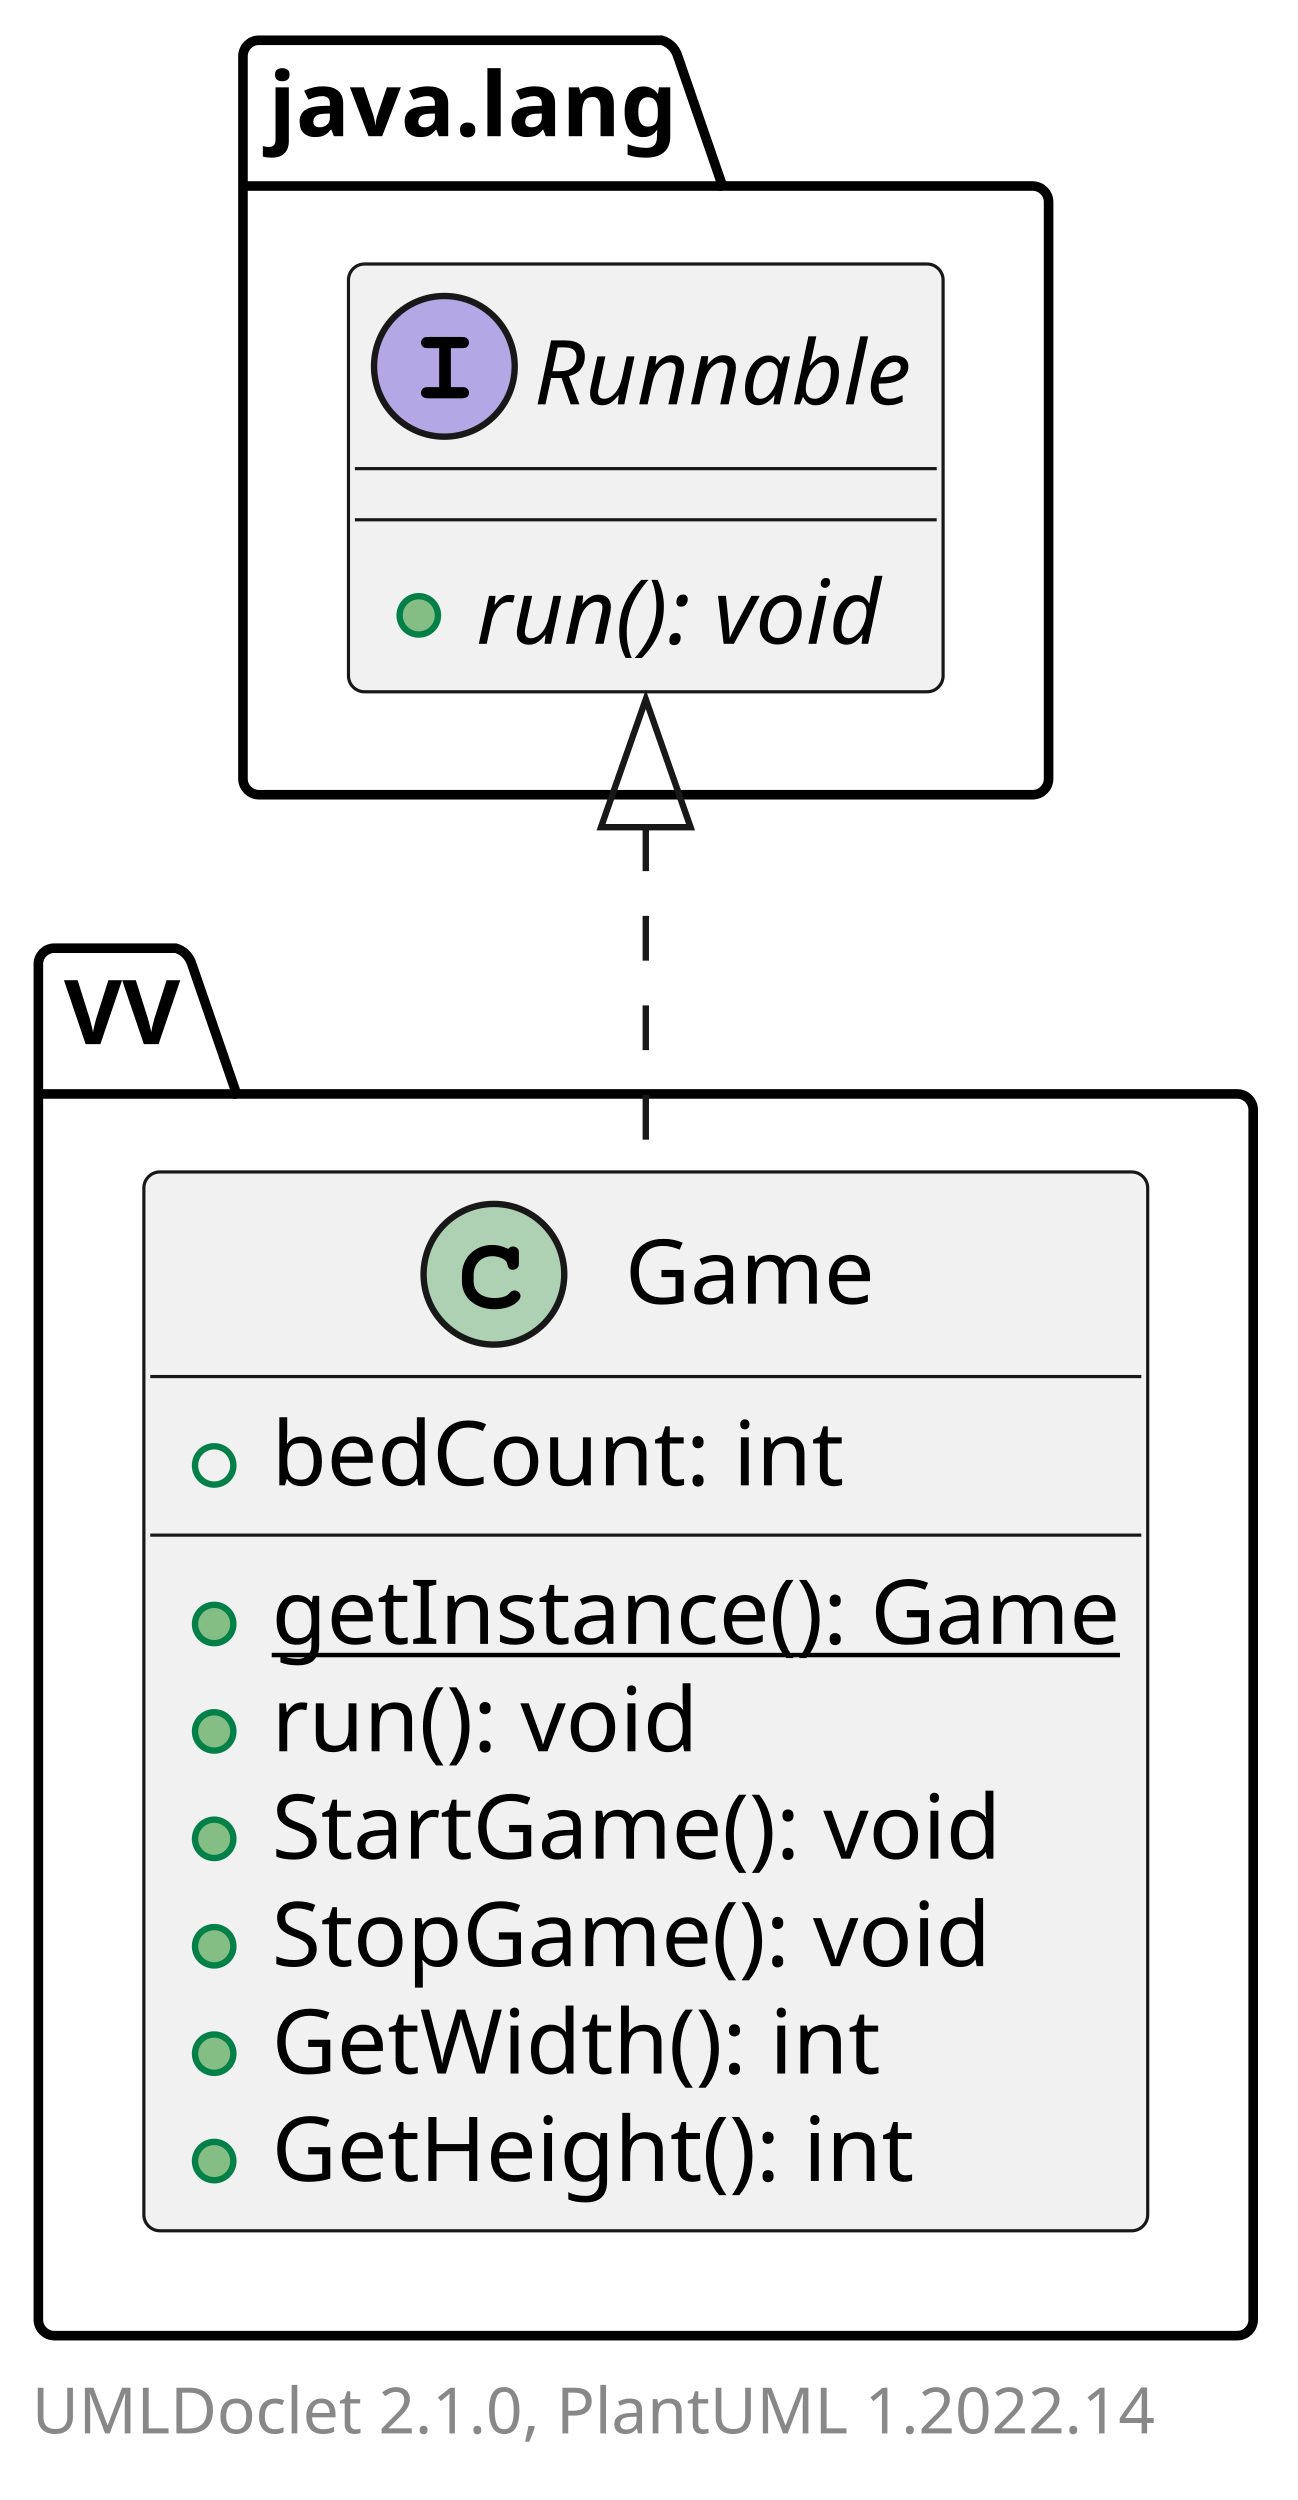
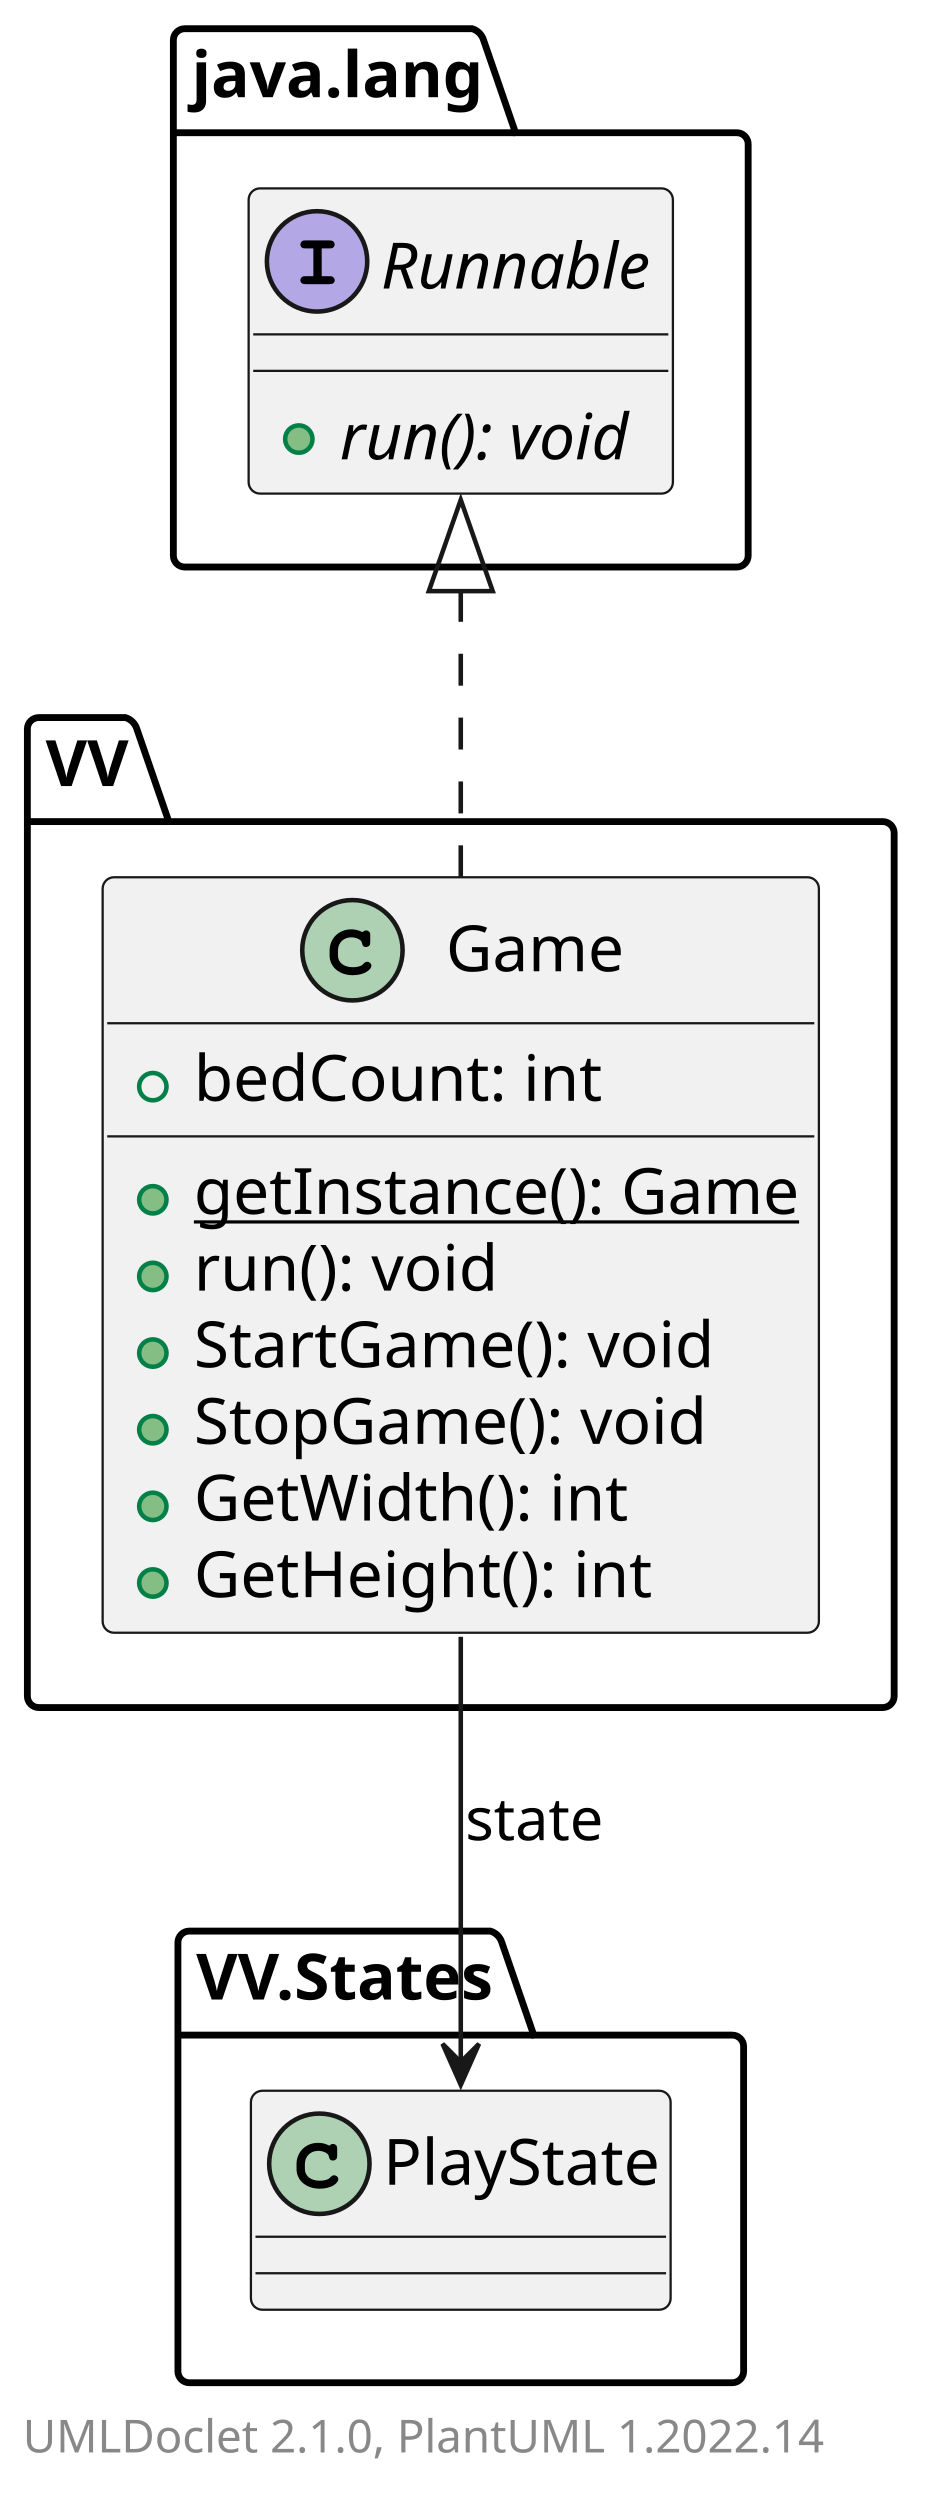
- <svg xmlns="http://www.w3.org/2000/svg" xmlns:xlink="http://www.w3.org/1999/xlink" contentStyleType="text/css" height="391px" preserveAspectRatio="none" style="width:203px;height:391px;background:#FFFFFF;" version="1.1" viewBox="0 0 203 391" width="203px" zoomAndPan="magnify">
+ <svg xmlns="http://www.w3.org/2000/svg" xmlns:xlink="http://www.w3.org/1999/xlink" contentStyleType="text/css" height="548px" preserveAspectRatio="none" style="width:203px;height:548px;background:#FFFFFF;" version="1.1" viewBox="0 0 203 548" width="203px" zoomAndPan="magnify">
  <defs />
  <g>
    <g id="cluster_VV">
-       <path d="M8.5,148.294 L27.5,148.294 A3.75,3.75 0 0 1 30,150.794 L37,171.094 L193.5,171.094 A2.5,2.5 0 0 1 196,173.594 L196,362.794 A2.5,2.5 0 0 1 193.5,365.294 L8.5,365.294 A2.5,2.5 0 0 1 6,362.794 L6,150.794 A2.5,2.5 0 0 1 8.5,148.294 " fill="none" style="stroke:#000000;stroke-width:1.5;" />
-       <line style="stroke:#000000;stroke-width:1.5;" x1="6" x2="37" y1="171.094" y2="171.094" />
-       <text fill="#000000" font-family="sans-serif" font-size="14" font-weight="bold" lengthAdjust="spacing" textLength="18" x="10" y="163.3">VV</text>
+       <path d="M8.5,157.294 L27.5,157.294 A3.75,3.75 0 0 1 30,159.794 L37,180.094 L193.5,180.094 A2.5,2.5 0 0 1 196,182.594 L196,371.794 A2.5,2.5 0 0 1 193.5,374.294 L8.5,374.294 A2.5,2.5 0 0 1 6,371.794 L6,159.794 A2.5,2.5 0 0 1 8.5,157.294 " fill="none" style="stroke:#000000;stroke-width:1.5;" />
+       <line style="stroke:#000000;stroke-width:1.5;" x1="6" x2="37" y1="180.094" y2="180.094" />
+       <text fill="#000000" font-family="sans-serif" font-size="14" font-weight="bold" lengthAdjust="spacing" textLength="18" x="10" y="172.3">VV</text>
    </g>
    <g id="cluster_java.lang">
      <path d="M40.5,6.294 L103.5,6.294 A3.75,3.75 0 0 1 106,8.794 L113,29.094 L161.5,29.094 A2.5,2.5 0 0 1 164,31.594 L164,121.794 A2.5,2.5 0 0 1 161.5,124.294 L40.5,124.294 A2.5,2.5 0 0 1 38,121.794 L38,8.794 A2.5,2.5 0 0 1 40.5,6.294 " fill="none" style="stroke:#000000;stroke-width:1.5;" />
      <line style="stroke:#000000;stroke-width:1.5;" x1="38" x2="113" y1="29.094" y2="29.094" />
      <text fill="#000000" font-family="sans-serif" font-size="14" font-weight="bold" lengthAdjust="spacing" textLength="62" x="42" y="21.3">java.lang</text>
    </g>
+     <g id="cluster_VV.States">
+       <path d="M41.5,423.294 L107.5,423.294 A3.75,3.75 0 0 1 110,425.794 L117,446.094 L160.5,446.094 A2.5,2.5 0 0 1 163,448.594 L163,519.794 A2.5,2.5 0 0 1 160.5,522.294 L41.5,522.294 A2.5,2.5 0 0 1 39,519.794 L39,425.794 A2.5,2.5 0 0 1 41.5,423.294 " fill="none" style="stroke:#000000;stroke-width:1.5;" />
+       <line style="stroke:#000000;stroke-width:1.5;" x1="39" x2="117" y1="446.094" y2="446.094" />
+       <text fill="#000000" font-family="sans-serif" font-size="14" font-weight="bold" lengthAdjust="spacing" textLength="65" x="43" y="438.3">VV.States</text>
+     </g>
    <a href="Game.html" target="_top" title="Game.html" xlink:actuate="onRequest" xlink:href="Game.html" xlink:show="new" xlink:title="Game.html" xlink:type="simple">
      <g id="elem_VV.Game">
-         <rect codeLine="3" fill="#F1F1F1" height="165.6" id="VV.Game" rx="2.5" ry="2.5" style="stroke:#181818;stroke-width:0.5;" width="157" x="22.5" y="183.294" />
-         <ellipse cx="77.25" cy="199.294" fill="#ADD1B2" rx="11" ry="11" style="stroke:#181818;stroke-width:1.0;" />
-         <path d="M72.25,200.45 C72.25,202.95 74.391,204.763 77.312,204.763 C78.547,204.763 79.719,204.466 80.469,203.95 C81.078,203.528 81.406,203.107 81.406,202.7 C81.406,202.232 80.984,201.825 80.484,201.825 C80.25,201.825 80.031,201.903 79.828,202.107 C79.391,202.544 79.391,202.544 79.219,202.638 C78.766,202.872 78.125,203.013 77.359,203.013 C75.359,203.013 74.078,201.997 74.078,200.419 L74.078,199.372 C74.078,197.669 75.297,196.466 77,196.466 C77.578,196.466 78.156,196.607 78.625,196.857 C79.094,197.122 79.266,197.31 79.328,197.669 C79.453,198.341 79.703,198.591 80.234,198.591 C80.516,198.591 80.797,198.45 80.984,198.232 C81.109,198.06 81.156,197.888 81.156,197.45 L81.156,196.091 C81.156,195.669 81.141,195.528 81.016,195.357 C80.844,195.107 80.562,194.95 80.234,194.95 C79.922,194.95 79.719,195.06 79.5,195.325 C78.328,194.825 77.891,194.716 76.938,194.716 C74.266,194.716 72.25,196.732 72.25,199.357 L72.25,200.45 Z " fill="#000000" />
-         <text fill="#000000" font-family="sans-serif" font-size="14" lengthAdjust="spacing" textLength="39" x="97.75" y="203.9">Game</text>
-         <line style="stroke:#181818;stroke-width:0.5;" x1="23.5" x2="178.5" y1="215.294" y2="215.294" />
-         <ellipse cx="33.5" cy="229.194" fill="none" rx="3" ry="3" style="stroke:#038048;stroke-width:1.0;" />
-         <text fill="#000000" font-family="sans-serif" font-size="14" lengthAdjust="spacing" textLength="85" x="42.5" y="232.3">bedCount: int</text>
-         <line style="stroke:#181818;stroke-width:0.5;" x1="23.5" x2="178.5" y1="240.094" y2="240.094" />
-         <ellipse cx="33.5" cy="253.994" fill="#84BE84" rx="3" ry="3" style="stroke:#038048;stroke-width:1.0;" />
-         <text fill="#000000" font-family="sans-serif" font-size="14" lengthAdjust="spacing" text-decoration="underline" textLength="131" x="42.5" y="257.1">getInstance(): Game</text>
-         <ellipse cx="33.5" cy="270.794" fill="#84BE84" rx="3" ry="3" style="stroke:#038048;stroke-width:1.0;" />
-         <text fill="#000000" font-family="sans-serif" font-size="14" lengthAdjust="spacing" textLength="65" x="42.5" y="273.9">run(): void</text>
-         <ellipse cx="33.5" cy="287.594" fill="#84BE84" rx="3" ry="3" style="stroke:#038048;stroke-width:1.0;" />
-         <text fill="#000000" font-family="sans-serif" font-size="14" lengthAdjust="spacing" textLength="113" x="42.5" y="290.7">StartGame(): void</text>
-         <ellipse cx="33.5" cy="304.394" fill="#84BE84" rx="3" ry="3" style="stroke:#038048;stroke-width:1.0;" />
-         <text fill="#000000" font-family="sans-serif" font-size="14" lengthAdjust="spacing" textLength="112" x="42.5" y="307.5">StopGame(): void</text>
-         <ellipse cx="33.5" cy="321.194" fill="#84BE84" rx="3" ry="3" style="stroke:#038048;stroke-width:1.0;" />
-         <text fill="#000000" font-family="sans-serif" font-size="14" lengthAdjust="spacing" textLength="92" x="42.5" y="324.3">GetWidth(): int</text>
-         <ellipse cx="33.5" cy="337.993" fill="#84BE84" rx="3" ry="3" style="stroke:#038048;stroke-width:1.0;" />
-         <text fill="#000000" font-family="sans-serif" font-size="14" lengthAdjust="spacing" textLength="97" x="42.5" y="341.099">GetHeight(): int</text>
+         <rect codeLine="3" fill="#F1F1F1" height="165.6" id="VV.Game" rx="2.5" ry="2.5" style="stroke:#181818;stroke-width:0.5;" width="157" x="22.5" y="192.294" />
+         <ellipse cx="77.25" cy="208.294" fill="#ADD1B2" rx="11" ry="11" style="stroke:#181818;stroke-width:1.0;" />
+         <path d="M72.25,209.45 C72.25,211.95 74.391,213.763 77.312,213.763 C78.547,213.763 79.719,213.466 80.469,212.95 C81.078,212.528 81.406,212.107 81.406,211.7 C81.406,211.232 80.984,210.825 80.484,210.825 C80.25,210.825 80.031,210.903 79.828,211.107 C79.391,211.544 79.391,211.544 79.219,211.638 C78.766,211.872 78.125,212.013 77.359,212.013 C75.359,212.013 74.078,210.997 74.078,209.419 L74.078,208.372 C74.078,206.669 75.297,205.466 77,205.466 C77.578,205.466 78.156,205.607 78.625,205.857 C79.094,206.122 79.266,206.31 79.328,206.669 C79.453,207.341 79.703,207.591 80.234,207.591 C80.516,207.591 80.797,207.45 80.984,207.232 C81.109,207.06 81.156,206.888 81.156,206.45 L81.156,205.091 C81.156,204.669 81.141,204.528 81.016,204.357 C80.844,204.107 80.562,203.95 80.234,203.95 C79.922,203.95 79.719,204.06 79.5,204.325 C78.328,203.825 77.891,203.716 76.938,203.716 C74.266,203.716 72.25,205.732 72.25,208.357 L72.25,209.45 Z " fill="#000000" />
+         <text fill="#000000" font-family="sans-serif" font-size="14" lengthAdjust="spacing" textLength="39" x="97.75" y="212.9">Game</text>
+         <line style="stroke:#181818;stroke-width:0.5;" x1="23.5" x2="178.5" y1="224.294" y2="224.294" />
+         <ellipse cx="33.5" cy="238.194" fill="none" rx="3" ry="3" style="stroke:#038048;stroke-width:1.0;" />
+         <text fill="#000000" font-family="sans-serif" font-size="14" lengthAdjust="spacing" textLength="85" x="42.5" y="241.3">bedCount: int</text>
+         <line style="stroke:#181818;stroke-width:0.5;" x1="23.5" x2="178.5" y1="249.094" y2="249.094" />
+         <ellipse cx="33.5" cy="262.994" fill="#84BE84" rx="3" ry="3" style="stroke:#038048;stroke-width:1.0;" />
+         <text fill="#000000" font-family="sans-serif" font-size="14" lengthAdjust="spacing" text-decoration="underline" textLength="131" x="42.5" y="266.1">getInstance(): Game</text>
+         <ellipse cx="33.5" cy="279.794" fill="#84BE84" rx="3" ry="3" style="stroke:#038048;stroke-width:1.0;" />
+         <text fill="#000000" font-family="sans-serif" font-size="14" lengthAdjust="spacing" textLength="65" x="42.5" y="282.9">run(): void</text>
+         <ellipse cx="33.5" cy="296.594" fill="#84BE84" rx="3" ry="3" style="stroke:#038048;stroke-width:1.0;" />
+         <text fill="#000000" font-family="sans-serif" font-size="14" lengthAdjust="spacing" textLength="113" x="42.5" y="299.7">StartGame(): void</text>
+         <ellipse cx="33.5" cy="313.394" fill="#84BE84" rx="3" ry="3" style="stroke:#038048;stroke-width:1.0;" />
+         <text fill="#000000" font-family="sans-serif" font-size="14" lengthAdjust="spacing" textLength="112" x="42.5" y="316.5">StopGame(): void</text>
+         <ellipse cx="33.5" cy="330.194" fill="#84BE84" rx="3" ry="3" style="stroke:#038048;stroke-width:1.0;" />
+         <text fill="#000000" font-family="sans-serif" font-size="14" lengthAdjust="spacing" textLength="92" x="42.5" y="333.3">GetWidth(): int</text>
+         <ellipse cx="33.5" cy="346.993" fill="#84BE84" rx="3" ry="3" style="stroke:#038048;stroke-width:1.0;" />
+         <text fill="#000000" font-family="sans-serif" font-size="14" lengthAdjust="spacing" textLength="97" x="42.5" y="350.099">GetHeight(): int</text>
      </g>
    </a>
    <g id="elem_java.lang.Runnable">
-       <rect codeLine="17" fill="#F1F1F1" height="66.9" id="java.lang.Runnable" rx="2.5" ry="2.5" style="stroke:#181818;stroke-width:0.5;" width="93" x="54.5" y="41.294" />
+       <rect codeLine="18" fill="#F1F1F1" height="66.9" id="java.lang.Runnable" rx="2.5" ry="2.5" style="stroke:#181818;stroke-width:0.5;" width="93" x="54.5" y="41.294" />
      <ellipse cx="69.5" cy="57.294" fill="#B4A7E5" rx="11" ry="11" style="stroke:#181818;stroke-width:1.0;" />
      <path d="M70.516,54.45 L72.172,54.45 C72.562,54.45 72.766,54.419 72.922,54.341 C73.188,54.169 73.359,53.872 73.359,53.575 C73.359,53.294 73.219,53.044 72.984,52.872 C72.797,52.747 72.641,52.7 72.172,52.7 L67.031,52.7 C66.594,52.7 66.453,52.716 66.281,52.825 C66.016,52.997 65.844,53.278 65.844,53.575 C65.844,53.856 65.984,54.138 66.219,54.294 C66.406,54.419 66.594,54.45 67.031,54.45 L68.688,54.45 L68.688,60.544 L67.031,60.544 C66.594,60.544 66.453,60.56 66.281,60.669 C66.016,60.825 65.844,61.122 65.844,61.403 C65.844,62.013 66.25,62.294 67.031,62.294 L72.172,62.294 C72.953,62.294 73.359,62.013 73.359,61.403 C73.359,61.138 73.219,60.888 72.984,60.716 C72.797,60.575 72.625,60.544 72.172,60.544 L70.516,60.544 L70.516,54.45 Z " fill="#000000" />
      <text fill="#000000" font-family="sans-serif" font-size="14" font-style="italic" lengthAdjust="spacing" textLength="61" x="83.5" y="63.244">Runnable</text>
      <line style="stroke:#181818;stroke-width:0.5;" x1="55.5" x2="146.5" y1="73.294" y2="73.294" />
      <line style="stroke:#181818;stroke-width:0.5;" x1="55.5" x2="146.5" y1="81.294" y2="81.294" />
      <ellipse cx="65.5" cy="96.244" fill="#84BE84" rx="3" ry="3" style="stroke:#038048;stroke-width:1.0;" />
      <text fill="#000000" font-family="sans-serif" font-size="14" font-style="italic" lengthAdjust="spacing" textLength="65" x="74.5" y="100.694">run(): void</text>
    </g>
+     <g id="elem_VV.States.PlayState">
+       <rect fill="#F1F1F1" height="48" id="VV.States.PlayState" rx="2.5" ry="2.5" style="stroke:#181818;stroke-width:0.5;" width="92" x="55" y="458.294" />
+       <ellipse cx="70" cy="474.294" fill="#ADD1B2" rx="11" ry="11" style="stroke:#181818;stroke-width:1.0;" />
+       <path d="M65,475.45 C65,477.95 67.141,479.763 70.062,479.763 C71.297,479.763 72.469,479.466 73.219,478.95 C73.828,478.528 74.156,478.106 74.156,477.7 C74.156,477.231 73.734,476.825 73.234,476.825 C73,476.825 72.781,476.903 72.578,477.106 C72.141,477.544 72.141,477.544 71.969,477.638 C71.516,477.872 70.875,478.013 70.109,478.013 C68.109,478.013 66.828,476.997 66.828,475.419 L66.828,474.372 C66.828,472.669 68.047,471.466 69.75,471.466 C70.328,471.466 70.906,471.606 71.375,471.856 C71.844,472.122 72.016,472.31 72.078,472.669 C72.203,473.341 72.453,473.591 72.984,473.591 C73.266,473.591 73.547,473.45 73.734,473.231 C73.859,473.06 73.906,472.888 73.906,472.45 L73.906,471.091 C73.906,470.669 73.891,470.528 73.766,470.356 C73.594,470.106 73.312,469.95 72.984,469.95 C72.672,469.95 72.469,470.06 72.25,470.325 C71.078,469.825 70.641,469.716 69.688,469.716 C67.016,469.716 65,471.731 65,474.356 L65,475.45 Z " fill="#000000" />
+       <text fill="#000000" font-family="sans-serif" font-size="14" lengthAdjust="spacing" textLength="60" x="84" y="478.9">PlayState</text>
+       <line style="stroke:#181818;stroke-width:0.5;" x1="56" x2="146" y1="490.294" y2="490.294" />
+       <line style="stroke:#181818;stroke-width:0.5;" x1="56" x2="146" y1="498.294" y2="498.294" />
+     </g>
    <g id="link_java.lang.Runnable_VV.Game">
-       <path codeLine="13" d="M101,129.244 C101,145.964 101,164.824 101,183.054 " fill="none" id="java.lang.Runnable-backto-VV.Game" style="stroke:#181818;stroke-width:1.0;stroke-dasharray:7.0,7.0;" />
-       <polygon fill="none" points="94,129.374,101,109.374,108,129.374,94,129.374" style="stroke:#181818;stroke-width:1.0;" />
+       <path codeLine="13" d="M101,129.304 C101,148.654 101,170.964 101,192.204 " fill="none" id="java.lang.Runnable-backto-VV.Game" style="stroke:#181818;stroke-width:1.0;stroke-dasharray:7.0,7.0;" />
+       <polygon fill="none" points="94,129.574,101,109.574,108,129.574,94,129.574" style="stroke:#181818;stroke-width:1.0;" />
    </g>
-     <text fill="#888888" font-family="sans-serif" font-size="10" lengthAdjust="spacing" textLength="179" x="5" y="380.584">UMLDoclet 2.1.0, PlantUML 1.2022.14</text>
+     <g id="link_VV.Game_VV.States.PlayState">
+       <path codeLine="14" d="M101,358.794 C101,391.814 101,427.724 101,452.074 " fill="none" id="VV.Game-to-VV.States.PlayState" style="stroke:#181818;stroke-width:1.0;" />
+       <polygon fill="#181818" points="101,457.004,105,448.004,101,452.004,97,448.004,101,457.004" style="stroke:#181818;stroke-width:1.0;" />
+       <text fill="#000000" font-family="sans-serif" font-size="13" lengthAdjust="spacing" textLength="29" x="102" y="403.371">state</text>
+     </g>
+     <text fill="#888888" font-family="sans-serif" font-size="10" lengthAdjust="spacing" textLength="179" x="5" y="537.584">UMLDoclet 2.1.0, PlantUML 1.2022.14</text>
  </g>
</svg>
